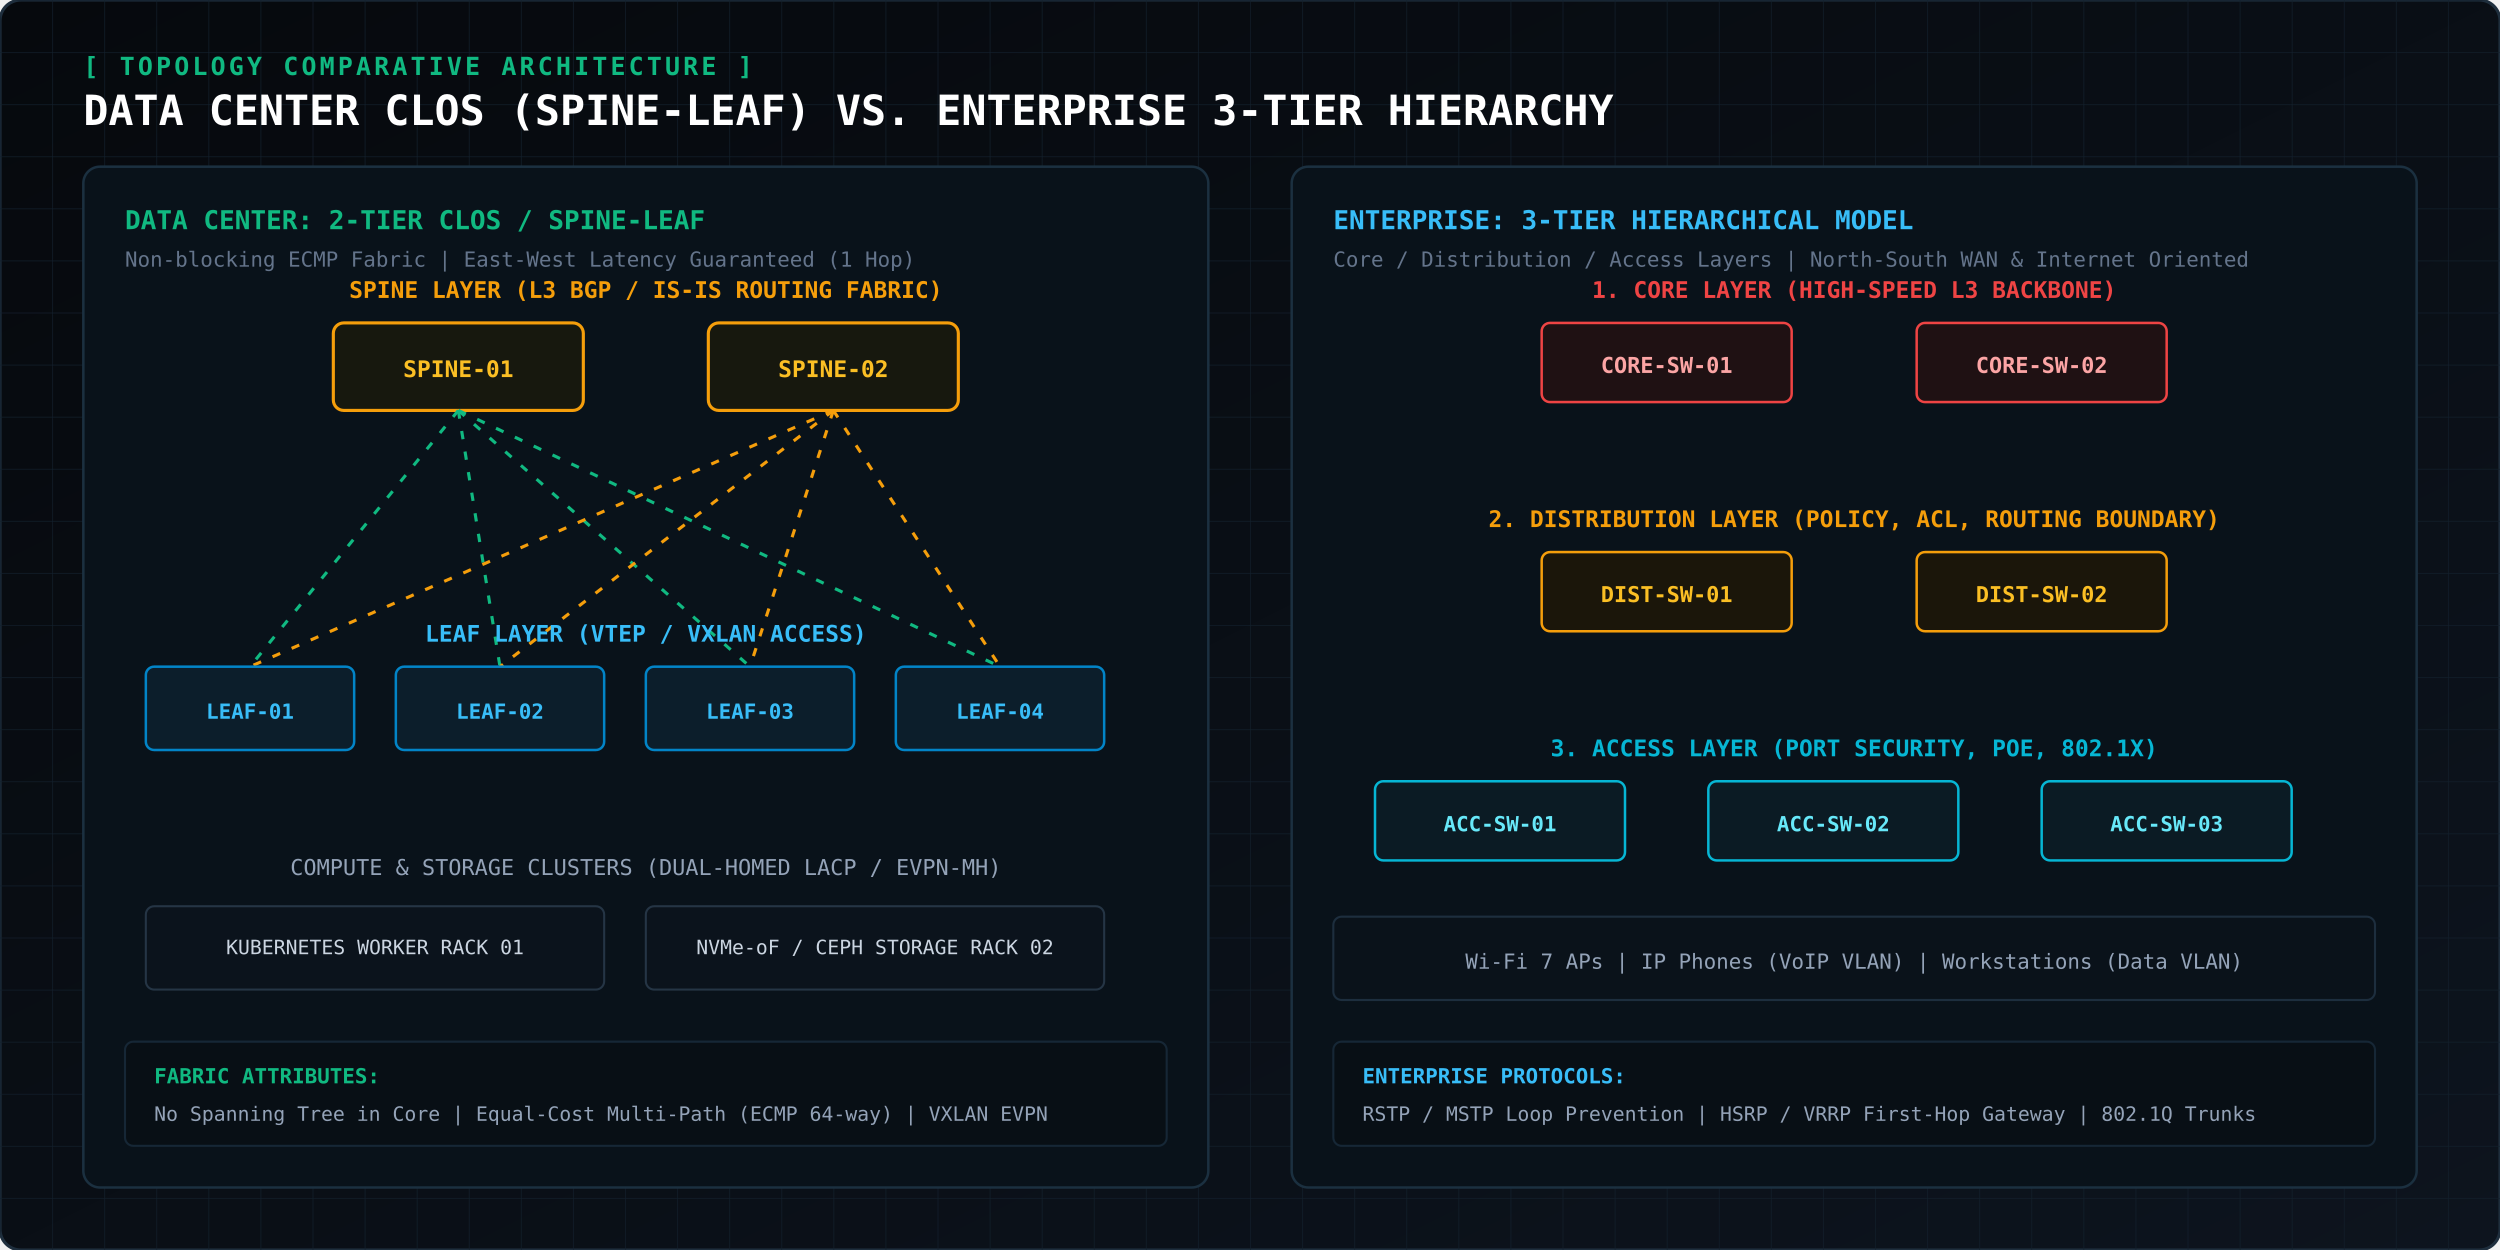
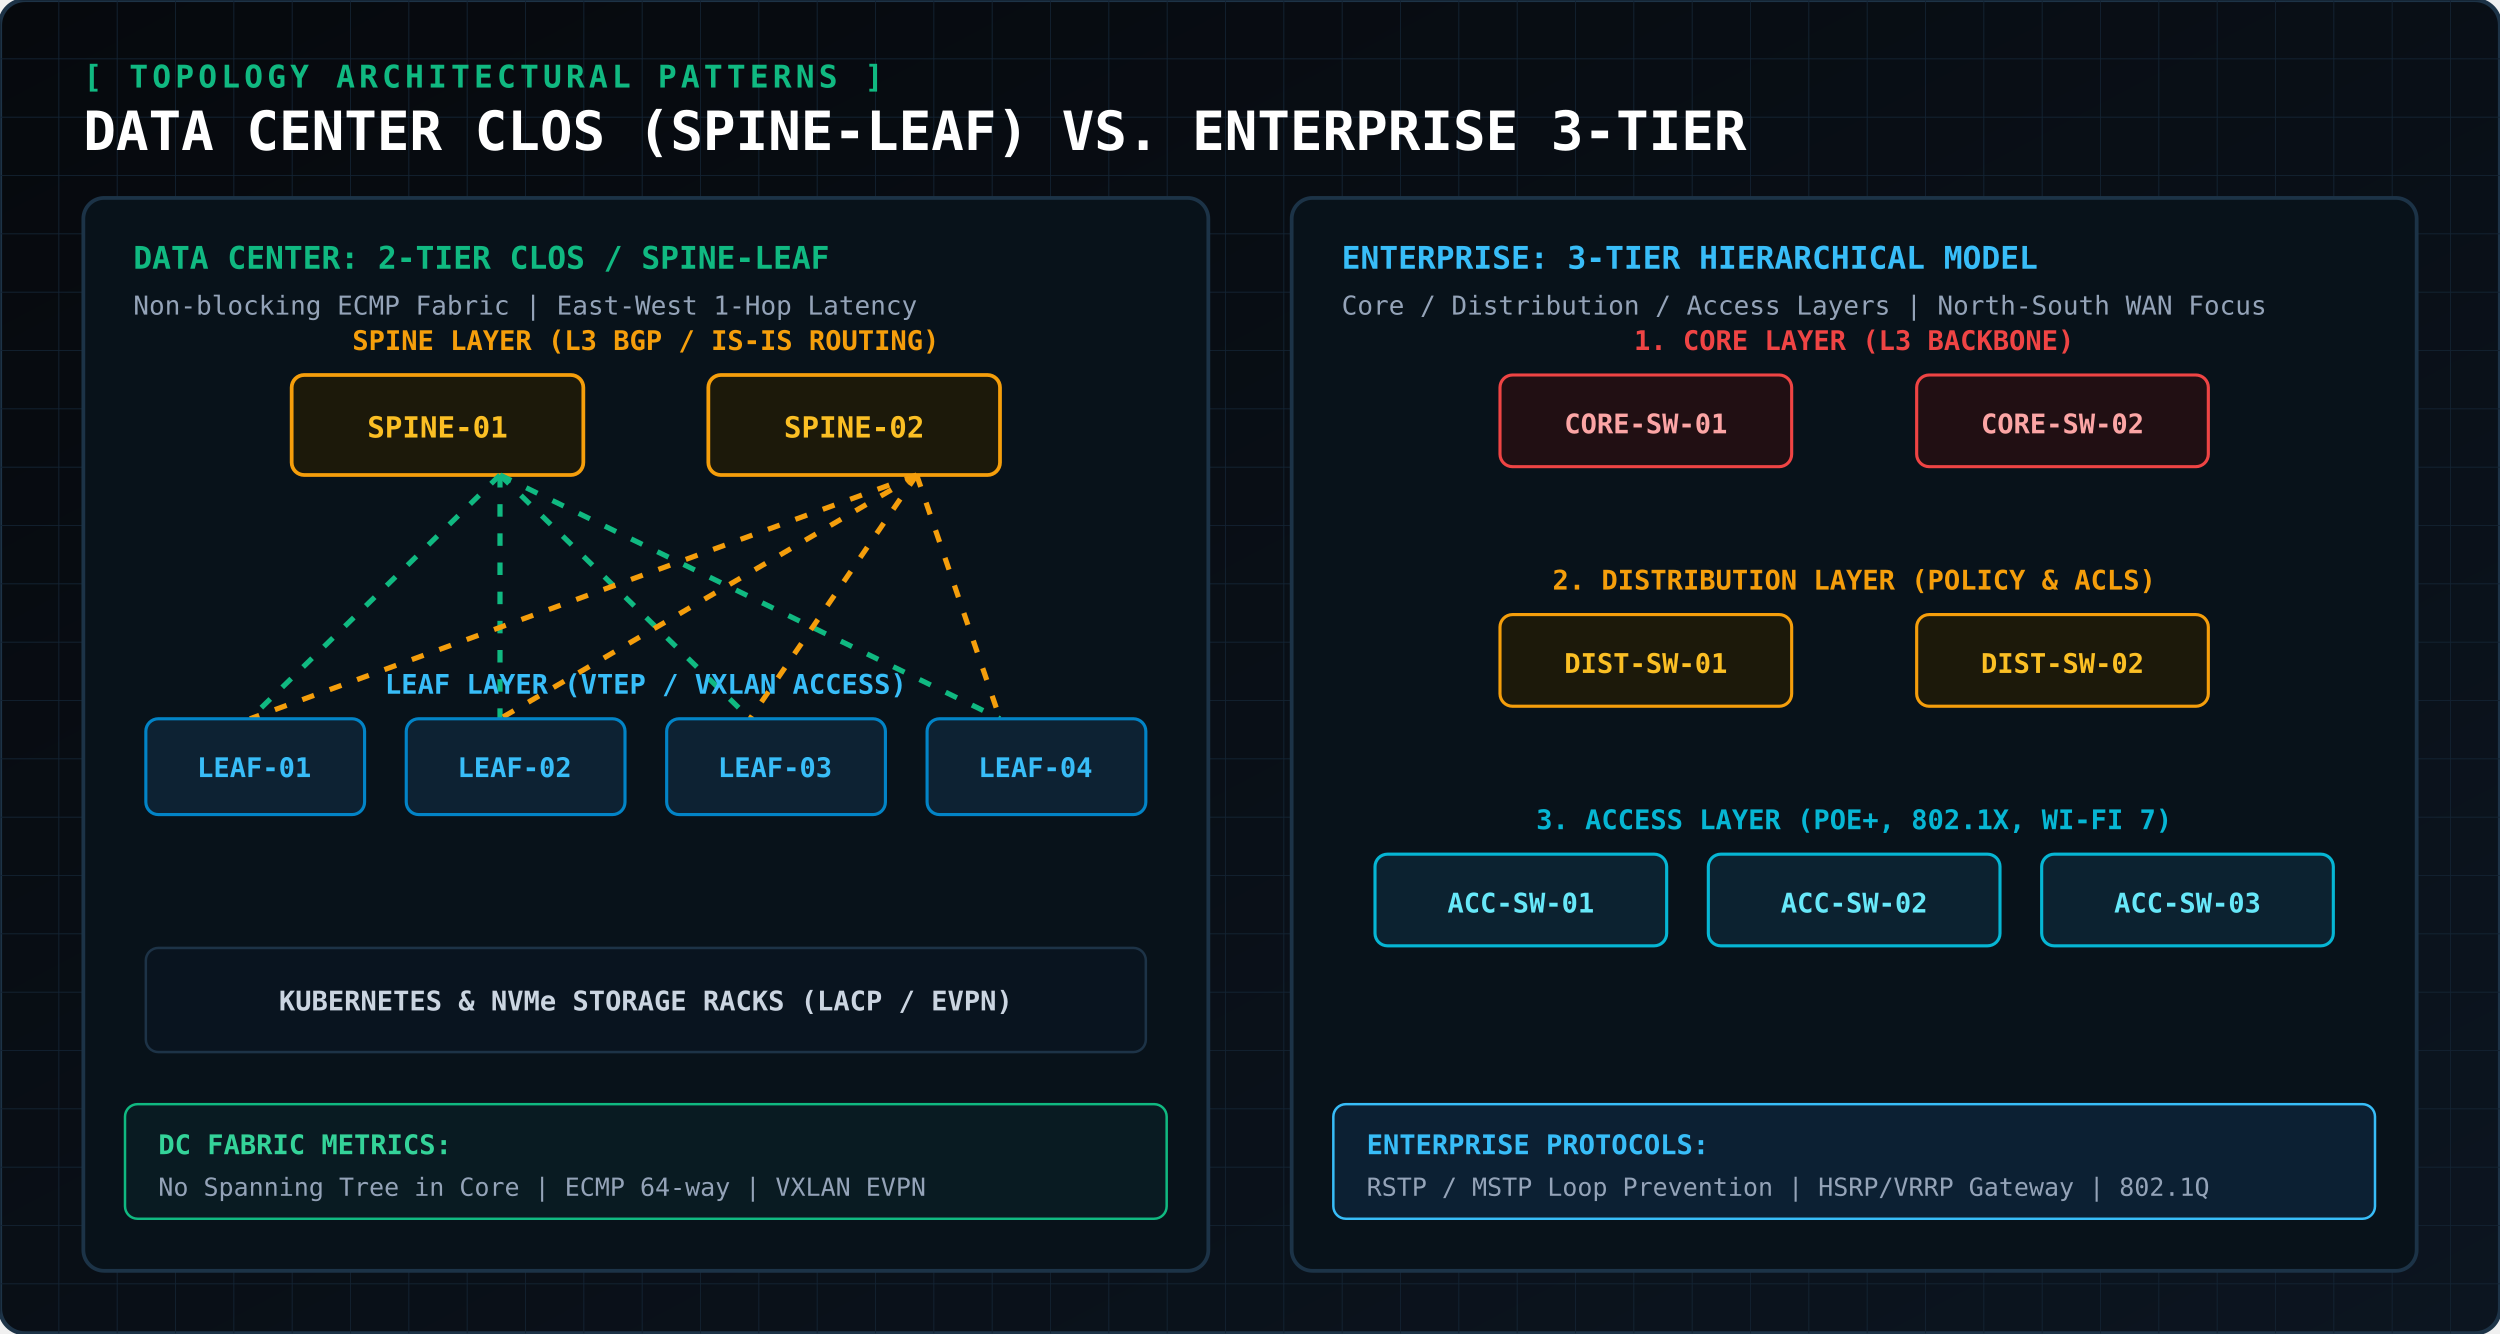
- <svg xmlns="http://www.w3.org/2000/svg" viewBox="0 0 1200 600" width="100%" height="100%">
+ <svg xmlns="http://www.w3.org/2000/svg" viewBox="0 0 1200 640" width="100%" height="100%">
  <defs>
    <linearGradient id="topoBgGrad" x1="0%" y1="0%" x2="100%" y2="100%">
      <stop offset="0%" stop-color="#06090d" />
-       <stop offset="100%" stop-color="#0d141e" />
+       <stop offset="100%" stop-color="#0c1520" />
    </linearGradient>
-     <pattern id="topoGrid" width="25" height="25" patternUnits="userSpaceOnUse">
-       <path d="M 25 0 L 0 0 0 25" fill="none" stroke="#13202c" stroke-width="0.6" />
+     <pattern id="topoGrid" width="28" height="28" patternUnits="userSpaceOnUse">
+       <path d="M 28 0 L 0 0 0 28" fill="none" stroke="#132333" stroke-width="0.8" />
    </pattern>
-     <filter id="topoGlow" x="-20%" y="-20%" width="140%" height="140%">
-       <feGaussianBlur stdDeviation="3" result="blur" />
-       <feComposite in="SourceGraphic" in2="blur" operator="over" />
-     </filter>
  </defs>
  <style>
    .font-mono { font-family: 'JetBrains Mono', 'Fira Code', monospace; }
    .font-sans { font-family: -apple-system, BlinkMacSystemFont, 'Segoe UI', Roboto, sans-serif; }

    @keyframes spineLeafFlow {
      0% { stroke-dashoffset: 40; }
      100% { stroke-dashoffset: 0; }
    }
-     .topo-flow-1 { stroke-dasharray: 4 6; animation: spineLeafFlow 2s linear infinite; }
-     .topo-flow-2 { stroke-dasharray: 4 6; animation: spineLeafFlow 2.5s linear infinite; }
+     .topo-flow-1 { stroke-dasharray: 6 8; animation: spineLeafFlow 2s linear infinite; }
+     .topo-flow-2 { stroke-dasharray: 6 8; animation: spineLeafFlow 2.5s linear infinite; }
  </style>
-   <rect width="1200" height="600" fill="url(#topoBgGrad)" rx="10" stroke="#1e2e3d" stroke-width="1.5" />
-   <rect width="1200" height="600" fill="url(#topoGrid)" rx="10" />
-   <g transform="translate(40, 36)">
-     <text fill="#10b981" class="font-mono" font-size="12" font-weight="700" letter-spacing="1.5">[ TOPOLOGY COMPARATIVE ARCHITECTURE ]</text>
-     <text y="24" fill="#ffffff" class="font-mono" font-size="20" font-weight="900">DATA CENTER CLOS (SPINE-LEAF) VS. ENTERPRISE 3-TIER HIERARCHY</text>
+   <rect width="1200" height="640" fill="url(#topoBgGrad)" rx="12" stroke="#1d3347" stroke-width="2" />
+   <rect width="1200" height="640" fill="url(#topoGrid)" rx="12" />
+   <g transform="translate(40, 42)">
+     <text fill="#10b981" class="font-mono" font-size="15" font-weight="800" letter-spacing="2">[ TOPOLOGY ARCHITECTURAL PATTERNS ]</text>
+     <text y="30" fill="#ffffff" class="font-mono" font-size="26" font-weight="900">DATA CENTER CLOS (SPINE-LEAF) VS. ENTERPRISE 3-TIER</text>
  </g>
-   <g transform="translate(40, 80)">
-     <rect width="540" height="490" rx="8" fill="#09121a" stroke="#1b3040" stroke-width="1.2" />
-     <text x="20" y="30" fill="#10b981" class="font-mono" font-size="12.5" font-weight="800">DATA CENTER: 2-TIER CLOS / SPINE-LEAF</text>
-     <text x="20" y="48" fill="#64748b" class="font-mono" font-size="10">Non-blocking ECMP Fabric | East-West Latency Guaranteed (1 Hop)</text>
-     <g transform="translate(40, 75)">
-       <text x="230" y="-12" text-anchor="middle" fill="#f59e0b" class="font-mono" font-size="11" font-weight="800">SPINE LAYER (L3 BGP / IS-IS ROUTING FABRIC)</text>
-       <rect x="80" y="0" width="120" height="42" rx="5" fill="#17180e" stroke="#f59e0b" stroke-width="1.5" />
-       <text x="140" y="26" text-anchor="middle" fill="#fbbf24" class="font-mono" font-size="11" font-weight="800">SPINE-01</text>
-       <rect x="260" y="0" width="120" height="42" rx="5" fill="#17180e" stroke="#f59e0b" stroke-width="1.5" />
-       <text x="320" y="26" text-anchor="middle" fill="#fbbf24" class="font-mono" font-size="11" font-weight="800">SPINE-02</text>
+   <g transform="translate(40, 95)">
+     <rect width="540" height="515" rx="10" fill="#08121a" stroke="#1c3347" stroke-width="1.8" />
+     <text x="24" y="34" fill="#10b981" class="font-mono" font-size="15" font-weight="900">DATA CENTER: 2-TIER CLOS / SPINE-LEAF</text>
+     <text x="24" y="56" fill="#94a3b8" class="font-mono" font-size="12.5">Non-blocking ECMP Fabric | East-West 1-Hop Latency</text>
+     <g transform="translate(30, 85)">
+       <text x="240" y="-12" text-anchor="middle" fill="#f59e0b" class="font-mono" font-size="13" font-weight="900">SPINE LAYER (L3 BGP / IS-IS ROUTING)</text>
+       <rect x="70" y="0" width="140" height="48" rx="6" fill="#1c190a" stroke="#f59e0b" stroke-width="1.8" />
+       <text x="140" y="30" text-anchor="middle" fill="#fbbf24" class="font-mono" font-size="14" font-weight="900">SPINE-01</text>
+       <rect x="270" y="0" width="140" height="48" rx="6" fill="#1c190a" stroke="#f59e0b" stroke-width="1.8" />
+       <text x="340" y="30" text-anchor="middle" fill="#fbbf24" class="font-mono" font-size="14" font-weight="900">SPINE-02</text>
    </g>
-     <g stroke-width="1.5">
-       <line x1="180" y1="117" x2="80" y2="240" stroke="#10b981" class="topo-flow-1" />
-       <line x1="180" y1="117" x2="200" y2="240" stroke="#10b981" class="topo-flow-1" />
-       <line x1="180" y1="117" x2="320" y2="240" stroke="#10b981" class="topo-flow-1" />
-       <line x1="180" y1="117" x2="440" y2="240" stroke="#10b981" class="topo-flow-1" />
-       <line x1="360" y1="117" x2="80" y2="240" stroke="#f59e0b" class="topo-flow-2" />
-       <line x1="360" y1="117" x2="200" y2="240" stroke="#f59e0b" class="topo-flow-2" />
-       <line x1="360" y1="117" x2="320" y2="240" stroke="#f59e0b" class="topo-flow-2" />
-       <line x1="360" y1="117" x2="440" y2="240" stroke="#f59e0b" class="topo-flow-2" />
+     <g stroke-width="2.5">
+       <line x1="200" y1="133" x2="80" y2="250" stroke="#10b981" class="topo-flow-1" />
+       <line x1="200" y1="133" x2="200" y2="250" stroke="#10b981" class="topo-flow-1" />
+       <line x1="200" y1="133" x2="320" y2="250" stroke="#10b981" class="topo-flow-1" />
+       <line x1="200" y1="133" x2="440" y2="250" stroke="#10b981" class="topo-flow-1" />
+       <line x1="400" y1="133" x2="80" y2="250" stroke="#f59e0b" class="topo-flow-2" />
+       <line x1="400" y1="133" x2="200" y2="250" stroke="#f59e0b" class="topo-flow-2" />
+       <line x1="400" y1="133" x2="320" y2="250" stroke="#f59e0b" class="topo-flow-2" />
+       <line x1="400" y1="133" x2="440" y2="250" stroke="#f59e0b" class="topo-flow-2" />
    </g>
-     <g transform="translate(20, 240)">
-       <text x="250" y="-12" text-anchor="middle" fill="#38bdf8" class="font-mono" font-size="11" font-weight="800">LEAF LAYER (VTEP / VXLAN ACCESS)</text>
-       <rect x="10" y="0" width="100" height="40" rx="4" fill="#0c1e2b" stroke="#0284c7" stroke-width="1.2" />
-       <text x="60" y="25" text-anchor="middle" fill="#38bdf8" class="font-mono" font-size="10" font-weight="800">LEAF-01</text>
-       <rect x="130" y="0" width="100" height="40" rx="4" fill="#0c1e2b" stroke="#0284c7" stroke-width="1.2" />
-       <text x="180" y="25" text-anchor="middle" fill="#38bdf8" class="font-mono" font-size="10" font-weight="800">LEAF-02</text>
-       <rect x="250" y="0" width="100" height="40" rx="4" fill="#0c1e2b" stroke="#0284c7" stroke-width="1.2" />
-       <text x="300" y="25" text-anchor="middle" fill="#38bdf8" class="font-mono" font-size="10" font-weight="800">LEAF-03</text>
-       <rect x="370" y="0" width="100" height="40" rx="4" fill="#0c1e2b" stroke="#0284c7" stroke-width="1.2" />
-       <text x="420" y="25" text-anchor="middle" fill="#38bdf8" class="font-mono" font-size="10" font-weight="800">LEAF-04</text>
+     <g transform="translate(20, 250)">
+       <text x="250" y="-12" text-anchor="middle" fill="#38bdf8" class="font-mono" font-size="13" font-weight="900">LEAF LAYER (VTEP / VXLAN ACCESS)</text>
+       <rect x="10" y="0" width="105" height="46" rx="6" fill="#0d2233" stroke="#0284c7" stroke-width="1.5" />
+       <text x="62" y="28" text-anchor="middle" fill="#38bdf8" class="font-mono" font-size="13" font-weight="900">LEAF-01</text>
+       <rect x="135" y="0" width="105" height="46" rx="6" fill="#0d2233" stroke="#0284c7" stroke-width="1.5" />
+       <text x="187" y="28" text-anchor="middle" fill="#38bdf8" class="font-mono" font-size="13" font-weight="900">LEAF-02</text>
+       <rect x="260" y="0" width="105" height="46" rx="6" fill="#0d2233" stroke="#0284c7" stroke-width="1.5" />
+       <text x="312" y="28" text-anchor="middle" fill="#38bdf8" class="font-mono" font-size="13" font-weight="900">LEAF-03</text>
+       <rect x="385" y="0" width="105" height="46" rx="6" fill="#0d2233" stroke="#0284c7" stroke-width="1.5" />
+       <text x="437" y="28" text-anchor="middle" fill="#38bdf8" class="font-mono" font-size="13" font-weight="900">LEAF-04</text>
    </g>
-     <g transform="translate(20, 340)">
-       <text x="250" y="0" text-anchor="middle" fill="#94a3b8" class="font-mono" font-size="10.5">COMPUTE &amp; STORAGE CLUSTERS (DUAL-HOMED LACP / EVPN-MH)</text>
-       <rect x="10" y="15" width="220" height="40" rx="4" fill="#0b131c" stroke="#253545" stroke-width="1" />
-       <text x="120" y="38" text-anchor="middle" fill="#cbd5e1" class="font-mono" font-size="9.5">KUBERNETES WORKER RACK 01</text>
-       <rect x="250" y="15" width="220" height="40" rx="4" fill="#0b131c" stroke="#253545" stroke-width="1" />
-       <text x="360" y="38" text-anchor="middle" fill="#cbd5e1" class="font-mono" font-size="9.5">NVMe-oF / CEPH STORAGE RACK 02</text>
+     <g transform="translate(20, 360)">
+       <rect x="10" y="0" width="480" height="50" rx="6" fill="#09141f" stroke="#1d3347" stroke-width="1.2" />
+       <text x="250" y="30" text-anchor="middle" fill="#cbd5e1" class="font-mono" font-size="13" font-weight="700">KUBERNETES &amp; NVMe STORAGE RACKS (LACP / EVPN)</text>
    </g>
-     <g transform="translate(20, 420)">
-       <rect width="500" height="50" rx="4" fill="#080f15" stroke="#162736" stroke-width="1" />
-       <text x="14" y="20" fill="#10b981" class="font-mono" font-size="10" font-weight="700">FABRIC ATTRIBUTES:</text>
-       <text x="14" y="38" fill="#94a3b8" class="font-mono" font-size="9.5">No Spanning Tree in Core | Equal-Cost Multi-Path (ECMP 64-way) | VXLAN EVPN</text>
+     <g transform="translate(20, 435)">
+       <rect width="500" height="55" rx="6" fill="#091b22" stroke="#10b981" stroke-width="1.2" />
+       <text x="16" y="24" fill="#34d399" class="font-mono" font-size="13" font-weight="900">DC FABRIC METRICS:</text>
+       <text x="16" y="44" fill="#94a3b8" class="font-mono" font-size="12">No Spanning Tree in Core | ECMP 64-way | VXLAN EVPN</text>
    </g>
  </g>
-   <g transform="translate(620, 80)">
-     <rect width="540" height="490" rx="8" fill="#09121a" stroke="#1b3040" stroke-width="1.2" />
-     <text x="20" y="30" fill="#38bdf8" class="font-mono" font-size="12.5" font-weight="800">ENTERPRISE: 3-TIER HIERARCHICAL MODEL</text>
-     <text x="20" y="48" fill="#64748b" class="font-mono" font-size="10">Core / Distribution / Access Layers | North-South WAN &amp; Internet Oriented</text>
-     <g transform="translate(40, 75)">
-       <text x="230" y="-12" text-anchor="middle" fill="#ef4444" class="font-mono" font-size="11" font-weight="800">1. CORE LAYER (HIGH-SPEED L3 BACKBONE)</text>
-       <rect x="80" y="0" width="120" height="38" rx="4" fill="#1f1113" stroke="#ef4444" stroke-width="1.2" />
-       <text x="140" y="24" text-anchor="middle" fill="#fca5a5" class="font-mono" font-size="10.5" font-weight="800">CORE-SW-01</text>
-       <rect x="260" y="0" width="120" height="38" rx="4" fill="#1f1113" stroke="#ef4444" stroke-width="1.2" />
-       <text x="320" y="24" text-anchor="middle" fill="#fca5a5" class="font-mono" font-size="10.5" font-weight="800">CORE-SW-02</text>
+   <g transform="translate(620, 95)">
+     <rect width="540" height="515" rx="10" fill="#08121a" stroke="#1c3347" stroke-width="1.8" />
+     <text x="24" y="34" fill="#38bdf8" class="font-mono" font-size="15" font-weight="900">ENTERPRISE: 3-TIER HIERARCHICAL MODEL</text>
+     <text x="24" y="56" fill="#94a3b8" class="font-mono" font-size="12.5">Core / Distribution / Access Layers | North-South WAN Focus</text>
+     <g transform="translate(30, 85)">
+       <text x="240" y="-12" text-anchor="middle" fill="#ef4444" class="font-mono" font-size="13" font-weight="900">1. CORE LAYER (L3 BACKBONE)</text>
+       <rect x="70" y="0" width="140" height="44" rx="6" fill="#210f13" stroke="#ef4444" stroke-width="1.5" />
+       <text x="140" y="28" text-anchor="middle" fill="#fca5a5" class="font-mono" font-size="13" font-weight="900">CORE-SW-01</text>
+       <rect x="270" y="0" width="140" height="44" rx="6" fill="#210f13" stroke="#ef4444" stroke-width="1.5" />
+       <text x="340" y="28" text-anchor="middle" fill="#fca5a5" class="font-mono" font-size="13" font-weight="900">CORE-SW-02</text>
    </g>
-     <g transform="translate(40, 185)">
-       <text x="230" y="-12" text-anchor="middle" fill="#f59e0b" class="font-mono" font-size="11" font-weight="800">2. DISTRIBUTION LAYER (POLICY, ACL, ROUTING BOUNDARY)</text>
-       <rect x="80" y="0" width="120" height="38" rx="4" fill="#1b160a" stroke="#f59e0b" stroke-width="1.2" />
-       <text x="140" y="24" text-anchor="middle" fill="#fbbf24" class="font-mono" font-size="10.5" font-weight="800">DIST-SW-01</text>
-       <rect x="260" y="0" width="120" height="38" rx="4" fill="#1b160a" stroke="#f59e0b" stroke-width="1.2" />
-       <text x="320" y="24" text-anchor="middle" fill="#fbbf24" class="font-mono" font-size="10.5" font-weight="800">DIST-SW-02</text>
+     <g transform="translate(30, 200)">
+       <text x="240" y="-12" text-anchor="middle" fill="#f59e0b" class="font-mono" font-size="13" font-weight="900">2. DISTRIBUTION LAYER (POLICY &amp; ACLS)</text>
+       <rect x="70" y="0" width="140" height="44" rx="6" fill="#1c190a" stroke="#f59e0b" stroke-width="1.5" />
+       <text x="140" y="28" text-anchor="middle" fill="#fbbf24" class="font-mono" font-size="13" font-weight="900">DIST-SW-01</text>
+       <rect x="270" y="0" width="140" height="44" rx="6" fill="#1c190a" stroke="#f59e0b" stroke-width="1.5" />
+       <text x="340" y="28" text-anchor="middle" fill="#fbbf24" class="font-mono" font-size="13" font-weight="900">DIST-SW-02</text>
    </g>
-     <g transform="translate(20, 295)">
-       <text x="250" y="-12" text-anchor="middle" fill="#06b6d4" class="font-mono" font-size="11" font-weight="800">3. ACCESS LAYER (PORT SECURITY, POE, 802.1X)</text>
-       <rect x="20" y="0" width="120" height="38" rx="4" fill="#0b1b24" stroke="#06b6d4" stroke-width="1.2" />
-       <text x="80" y="24" text-anchor="middle" fill="#67e8f9" class="font-mono" font-size="10" font-weight="800">ACC-SW-01</text>
-       <rect x="180" y="0" width="120" height="38" rx="4" fill="#0b1b24" stroke="#06b6d4" stroke-width="1.2" />
-       <text x="240" y="24" text-anchor="middle" fill="#67e8f9" class="font-mono" font-size="10" font-weight="800">ACC-SW-02</text>
-       <rect x="340" y="0" width="120" height="38" rx="4" fill="#0b1b24" stroke="#06b6d4" stroke-width="1.2" />
-       <text x="400" y="24" text-anchor="middle" fill="#67e8f9" class="font-mono" font-size="10" font-weight="800">ACC-SW-03</text>
+     <g transform="translate(20, 315)">
+       <text x="250" y="-12" text-anchor="middle" fill="#06b6d4" class="font-mono" font-size="13" font-weight="900">3. ACCESS LAYER (POE+, 802.1X, WI-FI 7)</text>
+       <rect x="20" y="0" width="140" height="44" rx="6" fill="#0c2230" stroke="#06b6d4" stroke-width="1.5" />
+       <text x="90" y="28" text-anchor="middle" fill="#67e8f9" class="font-mono" font-size="13" font-weight="900">ACC-SW-01</text>
+       <rect x="180" y="0" width="140" height="44" rx="6" fill="#0c2230" stroke="#06b6d4" stroke-width="1.5" />
+       <text x="250" y="28" text-anchor="middle" fill="#67e8f9" class="font-mono" font-size="13" font-weight="900">ACC-SW-02</text>
+       <rect x="340" y="0" width="140" height="44" rx="6" fill="#0c2230" stroke="#06b6d4" stroke-width="1.5" />
+       <text x="410" y="28" text-anchor="middle" fill="#67e8f9" class="font-mono" font-size="13" font-weight="900">ACC-SW-03</text>
    </g>
-     <g transform="translate(20, 360)">
-       <rect width="500" height="40" rx="4" fill="#0a121a" stroke="#1d2e3e" stroke-width="1" />
-       <text x="250" y="25" text-anchor="middle" fill="#94a3b8" class="font-mono" font-size="10">Wi-Fi 7 APs | IP Phones (VoIP VLAN) | Workstations (Data VLAN)</text>
-     </g>
-     <g transform="translate(20, 420)">
-       <rect width="500" height="50" rx="4" fill="#080f15" stroke="#162736" stroke-width="1" />
-       <text x="14" y="20" fill="#38bdf8" class="font-mono" font-size="10" font-weight="700">ENTERPRISE PROTOCOLS:</text>
-       <text x="14" y="38" fill="#94a3b8" class="font-mono" font-size="9.5">RSTP / MSTP Loop Prevention | HSRP / VRRP First-Hop Gateway | 802.1Q Trunks</text>
+     <g transform="translate(20, 435)">
+       <rect width="500" height="55" rx="6" fill="#0c2033" stroke="#38bdf8" stroke-width="1.2" />
+       <text x="16" y="24" fill="#38bdf8" class="font-mono" font-size="13" font-weight="900">ENTERPRISE PROTOCOLS:</text>
+       <text x="16" y="44" fill="#94a3b8" class="font-mono" font-size="12">RSTP / MSTP Loop Prevention | HSRP/VRRP Gateway | 802.1Q</text>
    </g>
  </g>
</svg>
